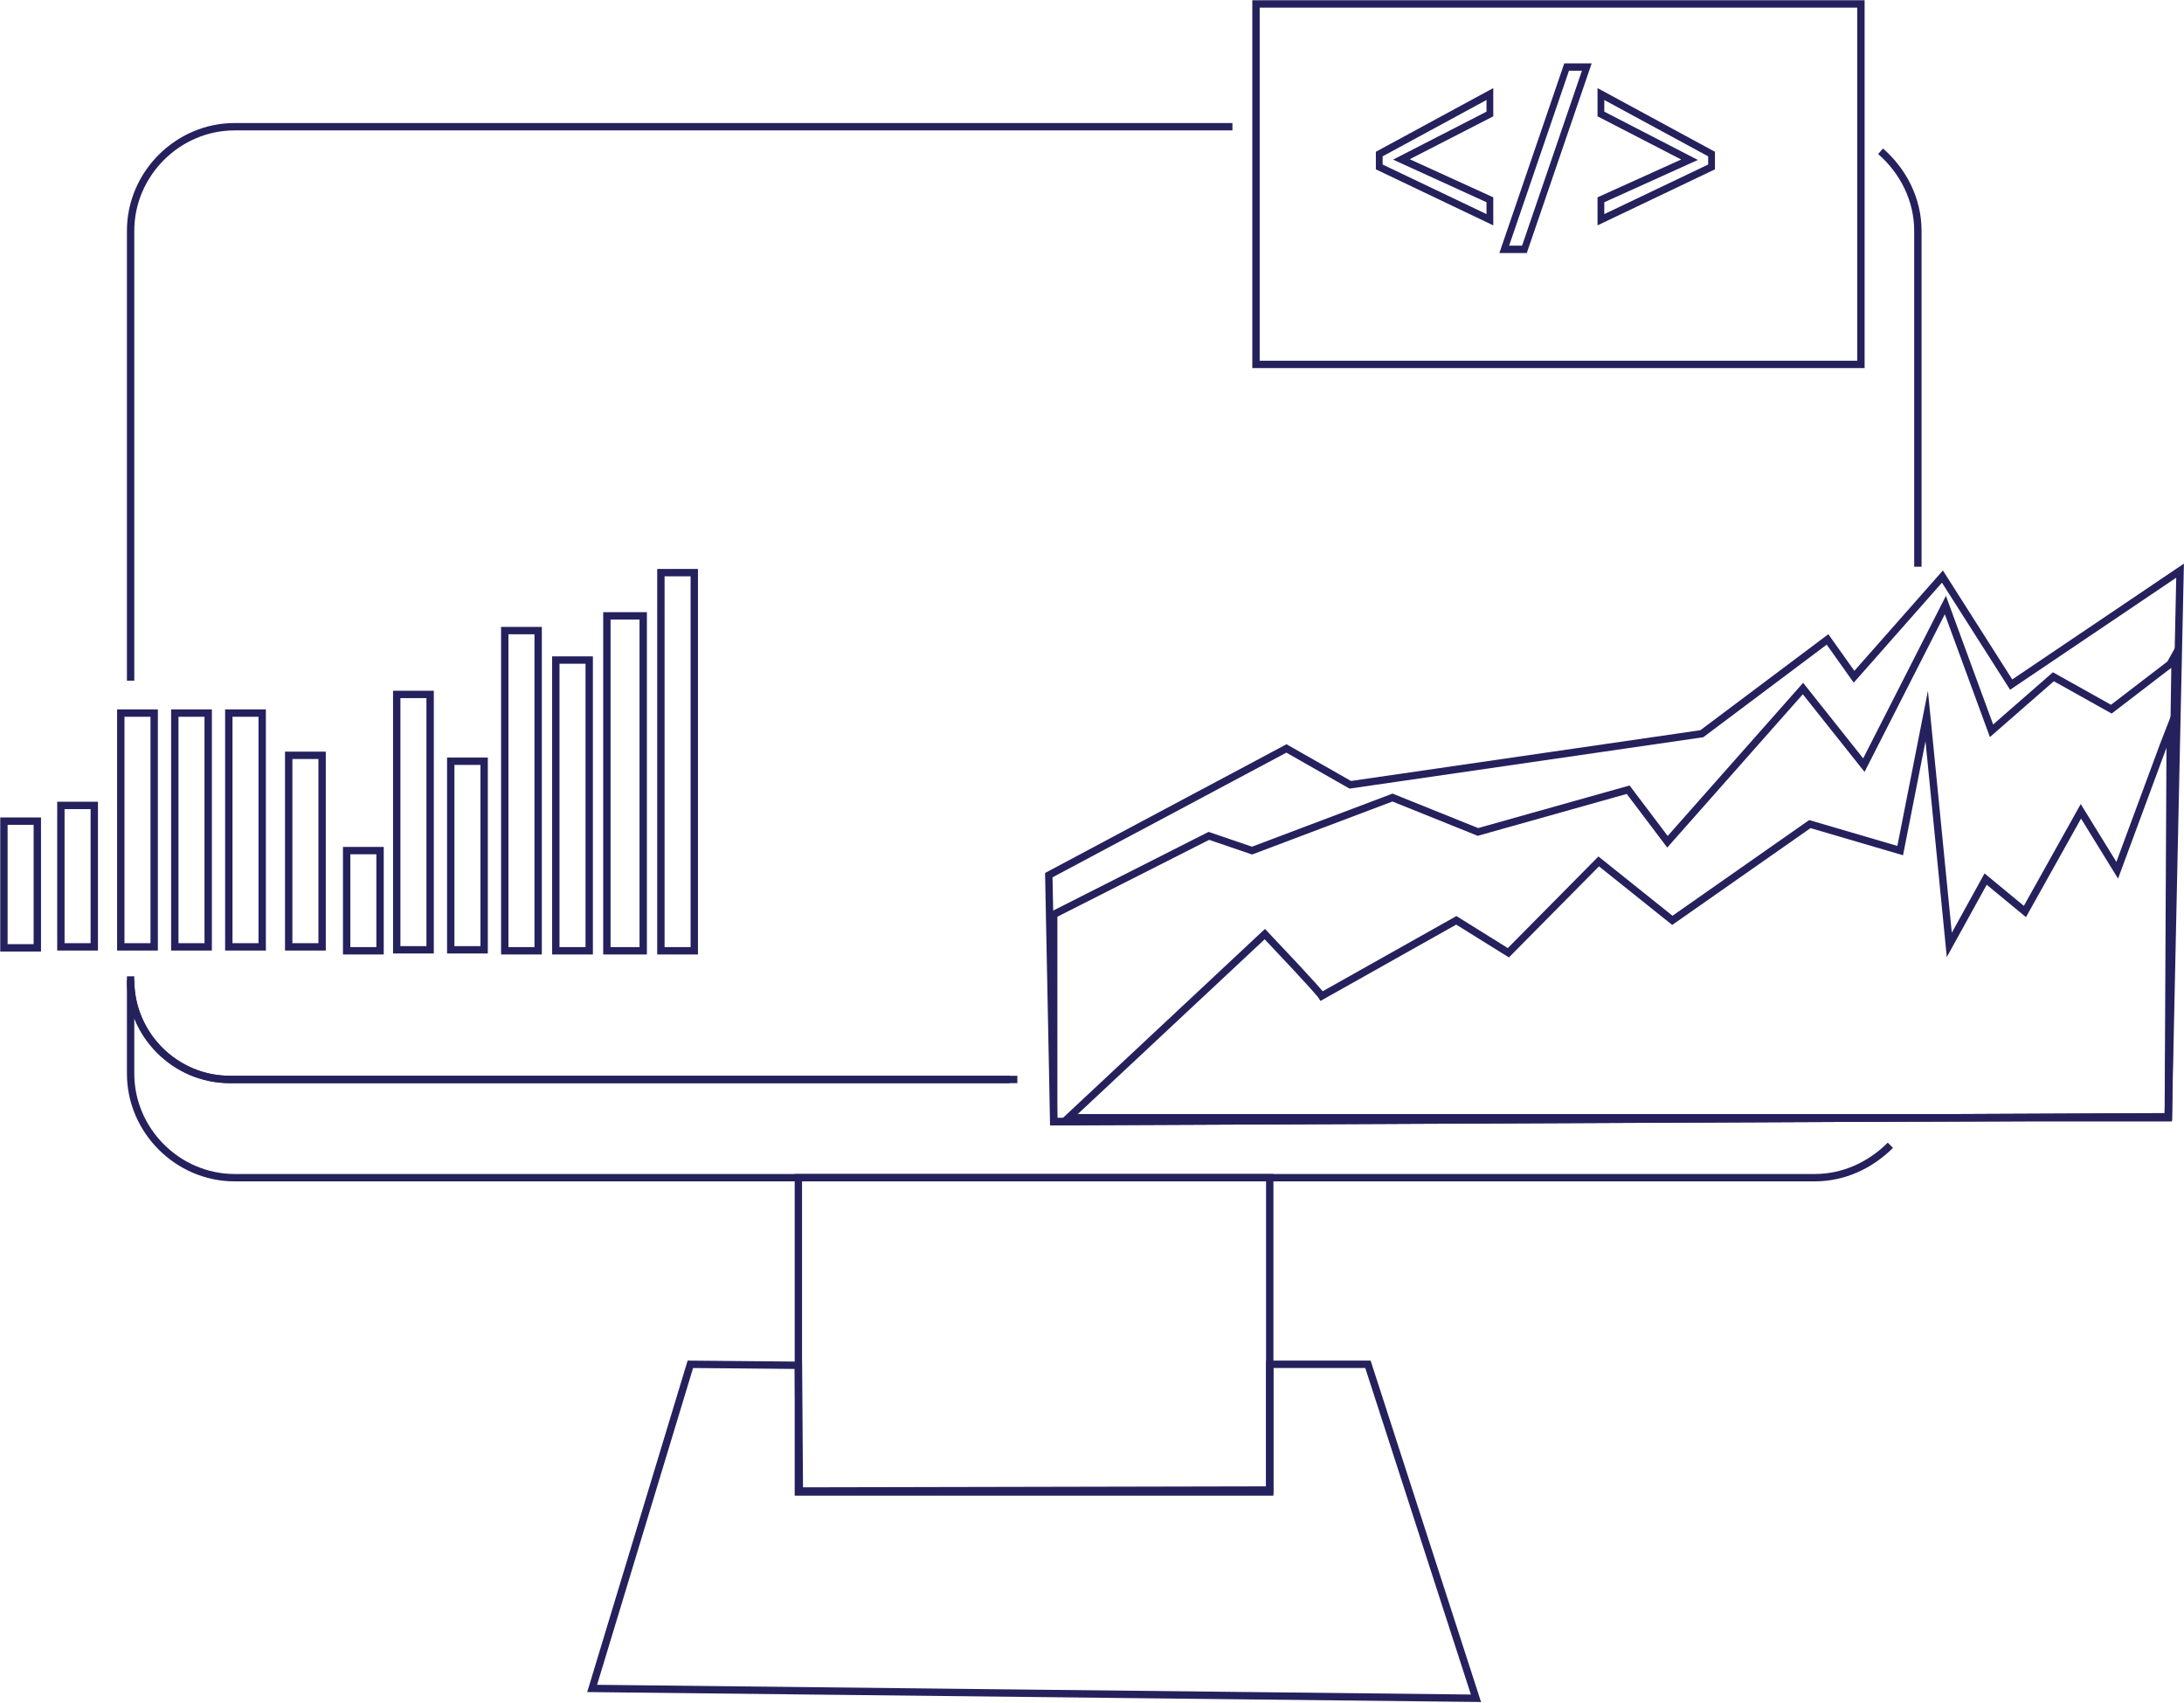
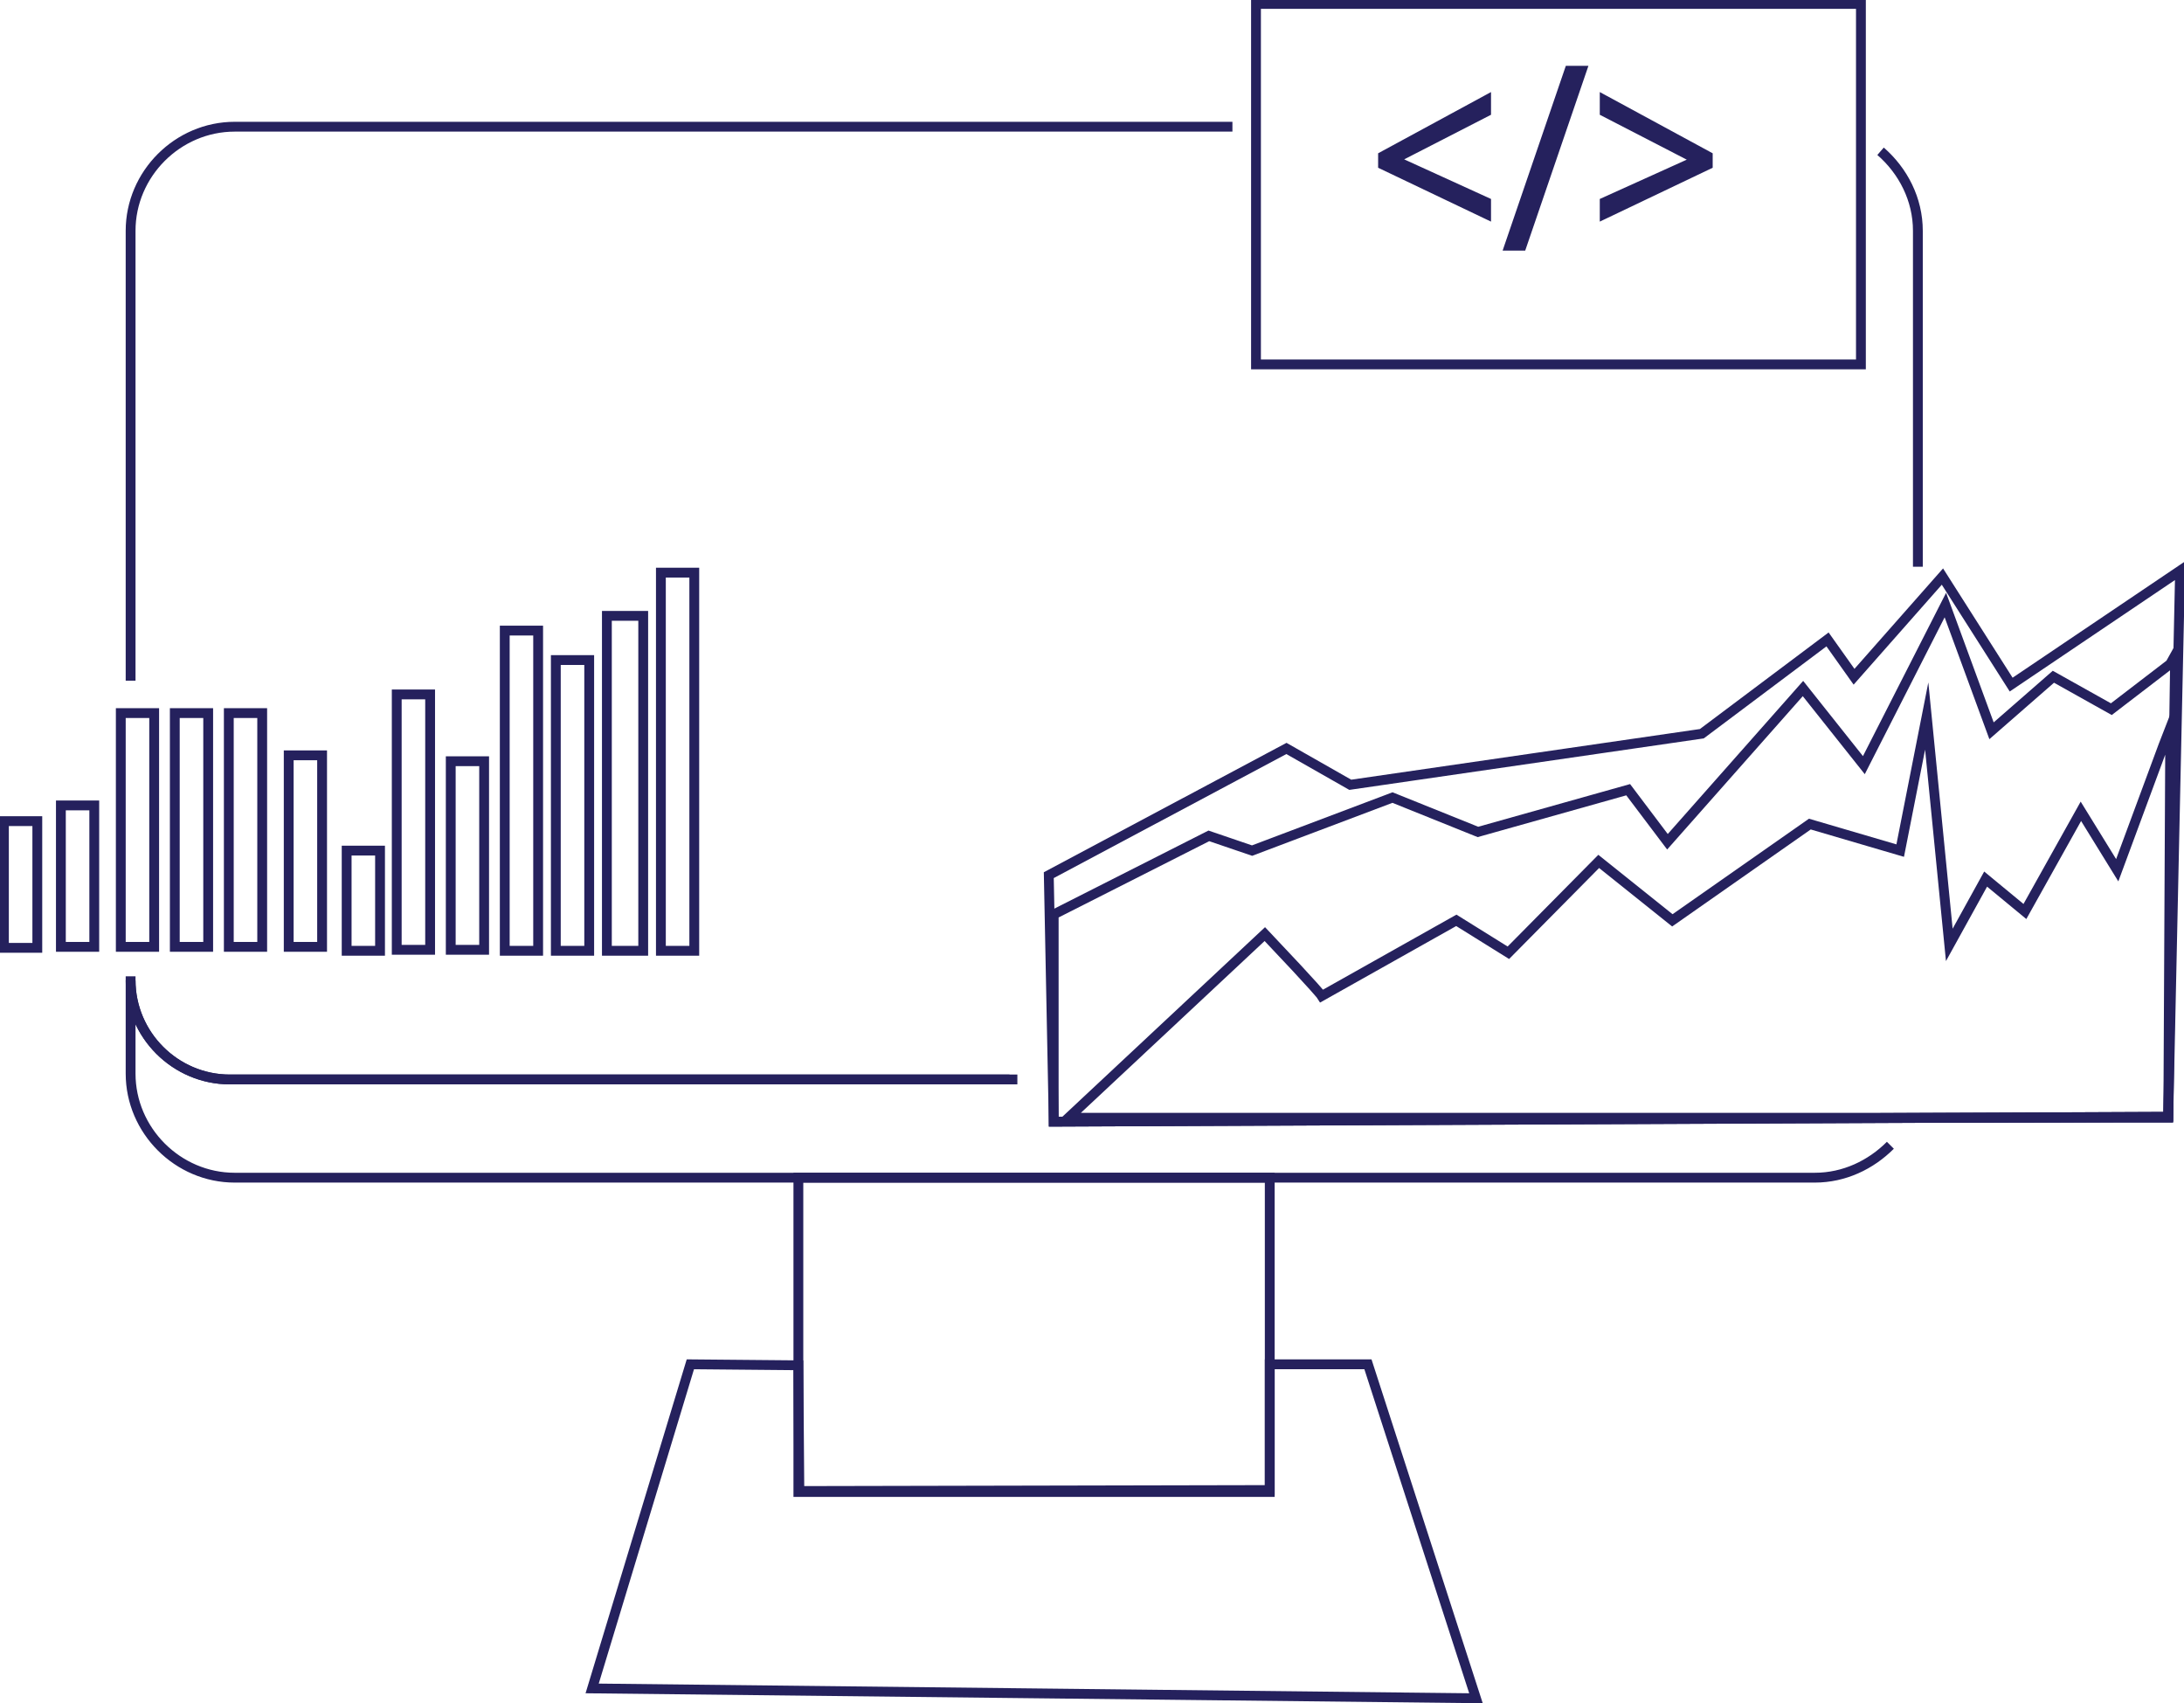
<svg xmlns="http://www.w3.org/2000/svg" version="1.1" id="Layer_1" x="0px" y="0px" viewBox="0 0 222.4 173.3" style="enable-background:new 0 0 222.4 173.3;" xml:space="preserve">
  <style type="text/css">
- 	.st0{fill:none;stroke:#25215D;stroke-width:0.75;stroke-miterlimit:10;}
+ 	.st0{fill:none;stroke:#25215D;stroke-miterlimit:10;}
	.st1{fill:none;}
- 	.st2{font-family:'MyriadPro-Regular';}
- 	.st3{font-size:26px;}
+ 	.st2{fill:#25215D;stroke:#25215D;stroke-width:0.25;stroke-miterlimit:10;}
+ 	.st3{font-family:'MyriadPro-Regular';}
+ 	.st4{font-size:26px;}
</style>
  <g>
    <g>
      <path class="st0" d="M102.8,109.9H23.4c-5.5,0-10.1-4.5-10.1-10.1v9.5c0,5.8,4.8,10.6,10.6,10.6h160.9c3,0,5.7-1.3,7.7-3.3" />
      <path class="st0" d="M195.3,57.7V23.5c0-3.2-1.5-6.1-3.8-8.1" />
      <path class="st0" d="M13.3,99.4v0.2v0.2c0,5.5,4.5,10.1,10.1,10.1h80.2" />
      <path class="st0" d="M125.5,12.9H23.9c-5.8,0-10.6,4.8-10.6,10.6v43.4v2.4" />
    </g>
    <rect x="81.3" y="119.9" class="st0" width="48" height="32" />
    <polygon class="st0" points="139.3,138.9 129.3,138.9 129.3,151.7 81.4,151.8 81.4,151.8 81.4,151.8 81.4,151.8 81.3,139    70.3,138.9 60.3,171.9 150.3,172.9  " />
    <g>
      <rect x="0.4" y="83.6" class="st0" width="3.4" height="12.9" />
      <rect x="6.2" y="82" class="st0" width="3.4" height="14.4" />
      <rect x="12.3" y="72.6" class="st0" width="3.4" height="23.8" />
      <rect x="17.8" y="72.6" class="st0" width="3.4" height="23.8" />
      <rect x="23.3" y="72.6" class="st0" width="3.4" height="23.8" />
      <rect x="29.4" y="76.9" class="st0" width="3.4" height="19.5" />
      <rect x="35.3" y="86.6" class="st0" width="3.4" height="10.2" />
      <rect x="40.4" y="70.7" class="st0" width="3.4" height="26" />
      <rect x="45.9" y="77.5" class="st0" width="3.4" height="19.2" />
      <rect x="51.4" y="64.2" class="st0" width="3.4" height="32.6" />
      <rect x="56.6" y="67.2" class="st0" width="3.4" height="29.6" />
      <rect x="61.8" y="62.7" class="st0" width="3.7" height="34.1" />
      <rect x="67.3" y="58.3" class="st0" width="3.4" height="38.5" />
    </g>
    <g>
      <polyline class="st0" points="127.9,12.7 127.9,0.4 189.5,0.4 189.5,37.1 127.9,37.1 127.9,12.7   " />
      <rect x="139.3" y="3.6" class="st1" width="38.9" height="28" />
-       <text transform="matrix(0.9197 0 0 1 139.2584 25.3872)" class="st0 st2 st3">&lt;/&gt;</text>
+       <text transform="matrix(0.9197 0 0 1 139.2588 25.3872)" class="st2 st3 st4">&lt;/&gt;</text>
    </g>
    <g>
      <path class="st0" d="M220.3,75.9l-4.7,12.7l-3.7-6l-5.7,10.2l-4-3.3l-3.7,6.7l-2.3-23.3l-2.7,13.7l-9.2-2.7l-14,9.8l-7.5-6    l-9.2,9.3l-5.3-3.3l-13.7,7.7c0,0-0.3-0.5-5.8-6.3l-20,18.7h112l0.2-39.7L220.3,75.9z" />
      <polygon class="st0" points="107.3,114.2 107.3,93.1 123.1,85.1 127.5,86.6 141.8,81.2 150.5,84.7 165.8,80.4 169.8,85.7     183.6,70.1 189.8,77.9 198.1,61.6 202.8,74.4 209.1,68.9 215,72.2 221,67.6 221.5,66.7 220.8,113.7   " />
      <polygon class="st0" points="106.8,89.1 107.3,114.2 220.8,113.7 222,58.1 204.8,69.7 197.8,58.7 188.8,68.9 186.1,65.1     173.3,74.7 137.5,79.9 131,76.2   " />
    </g>
  </g>
</svg>
